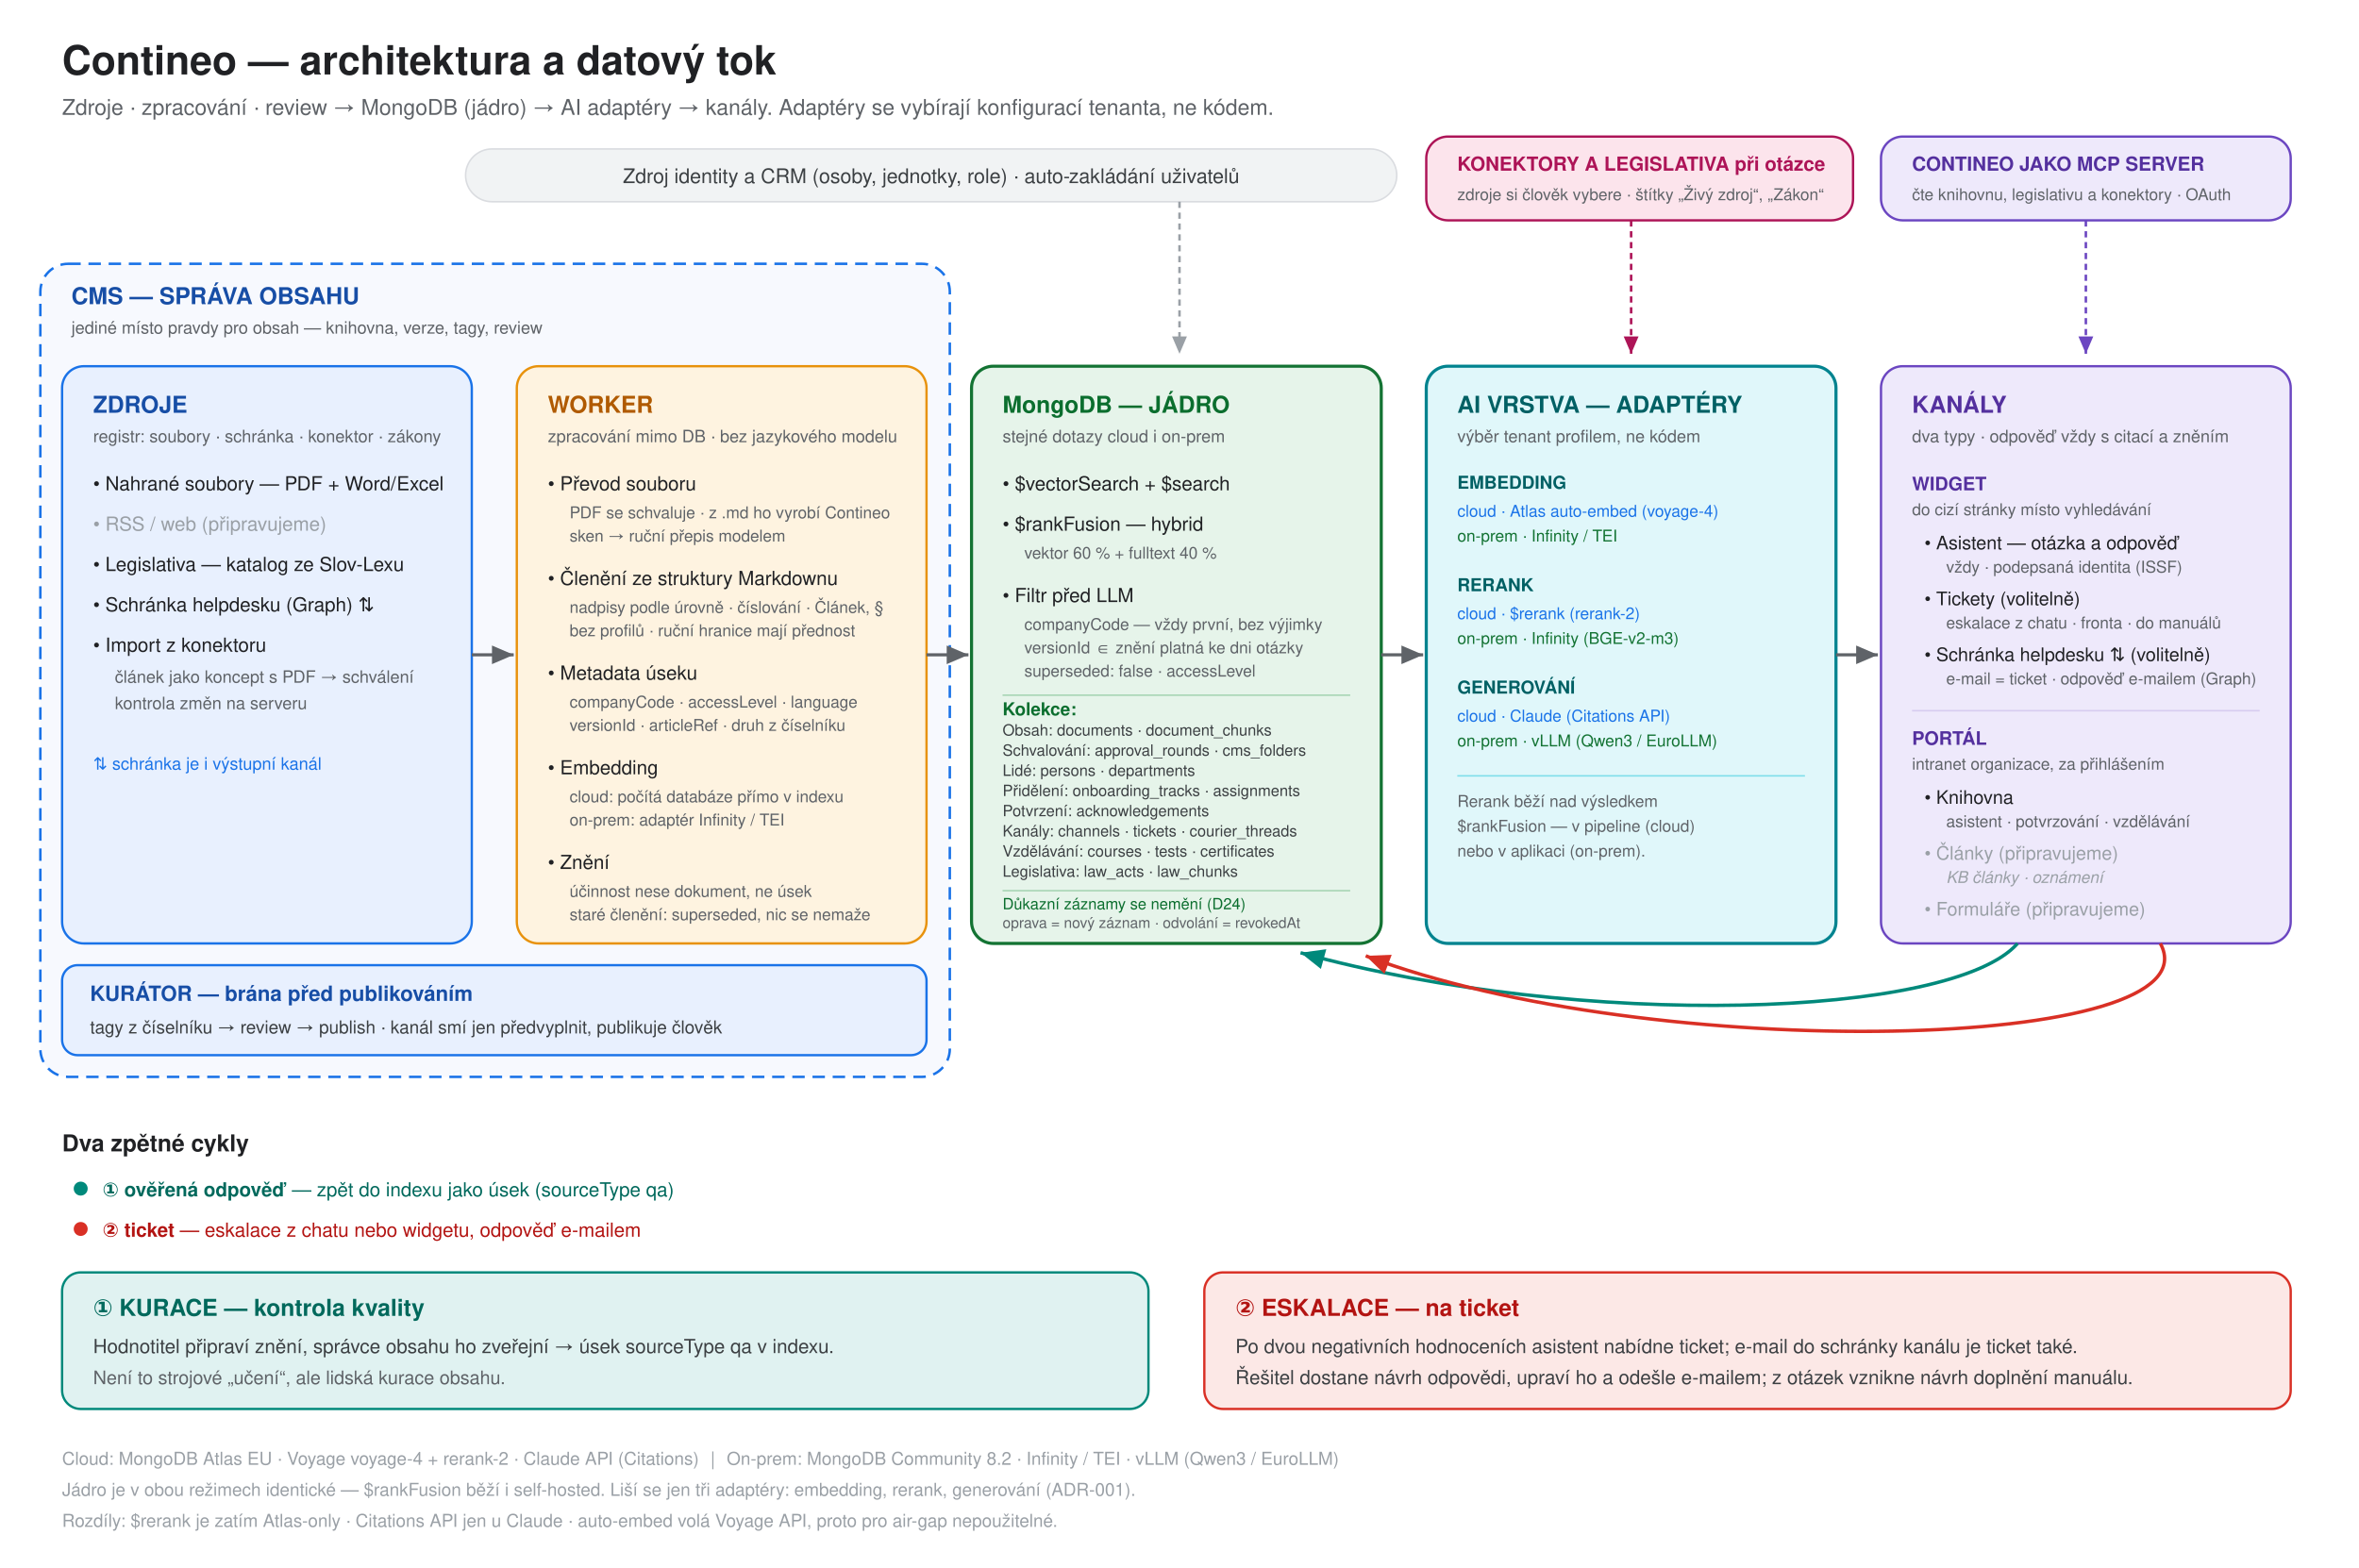
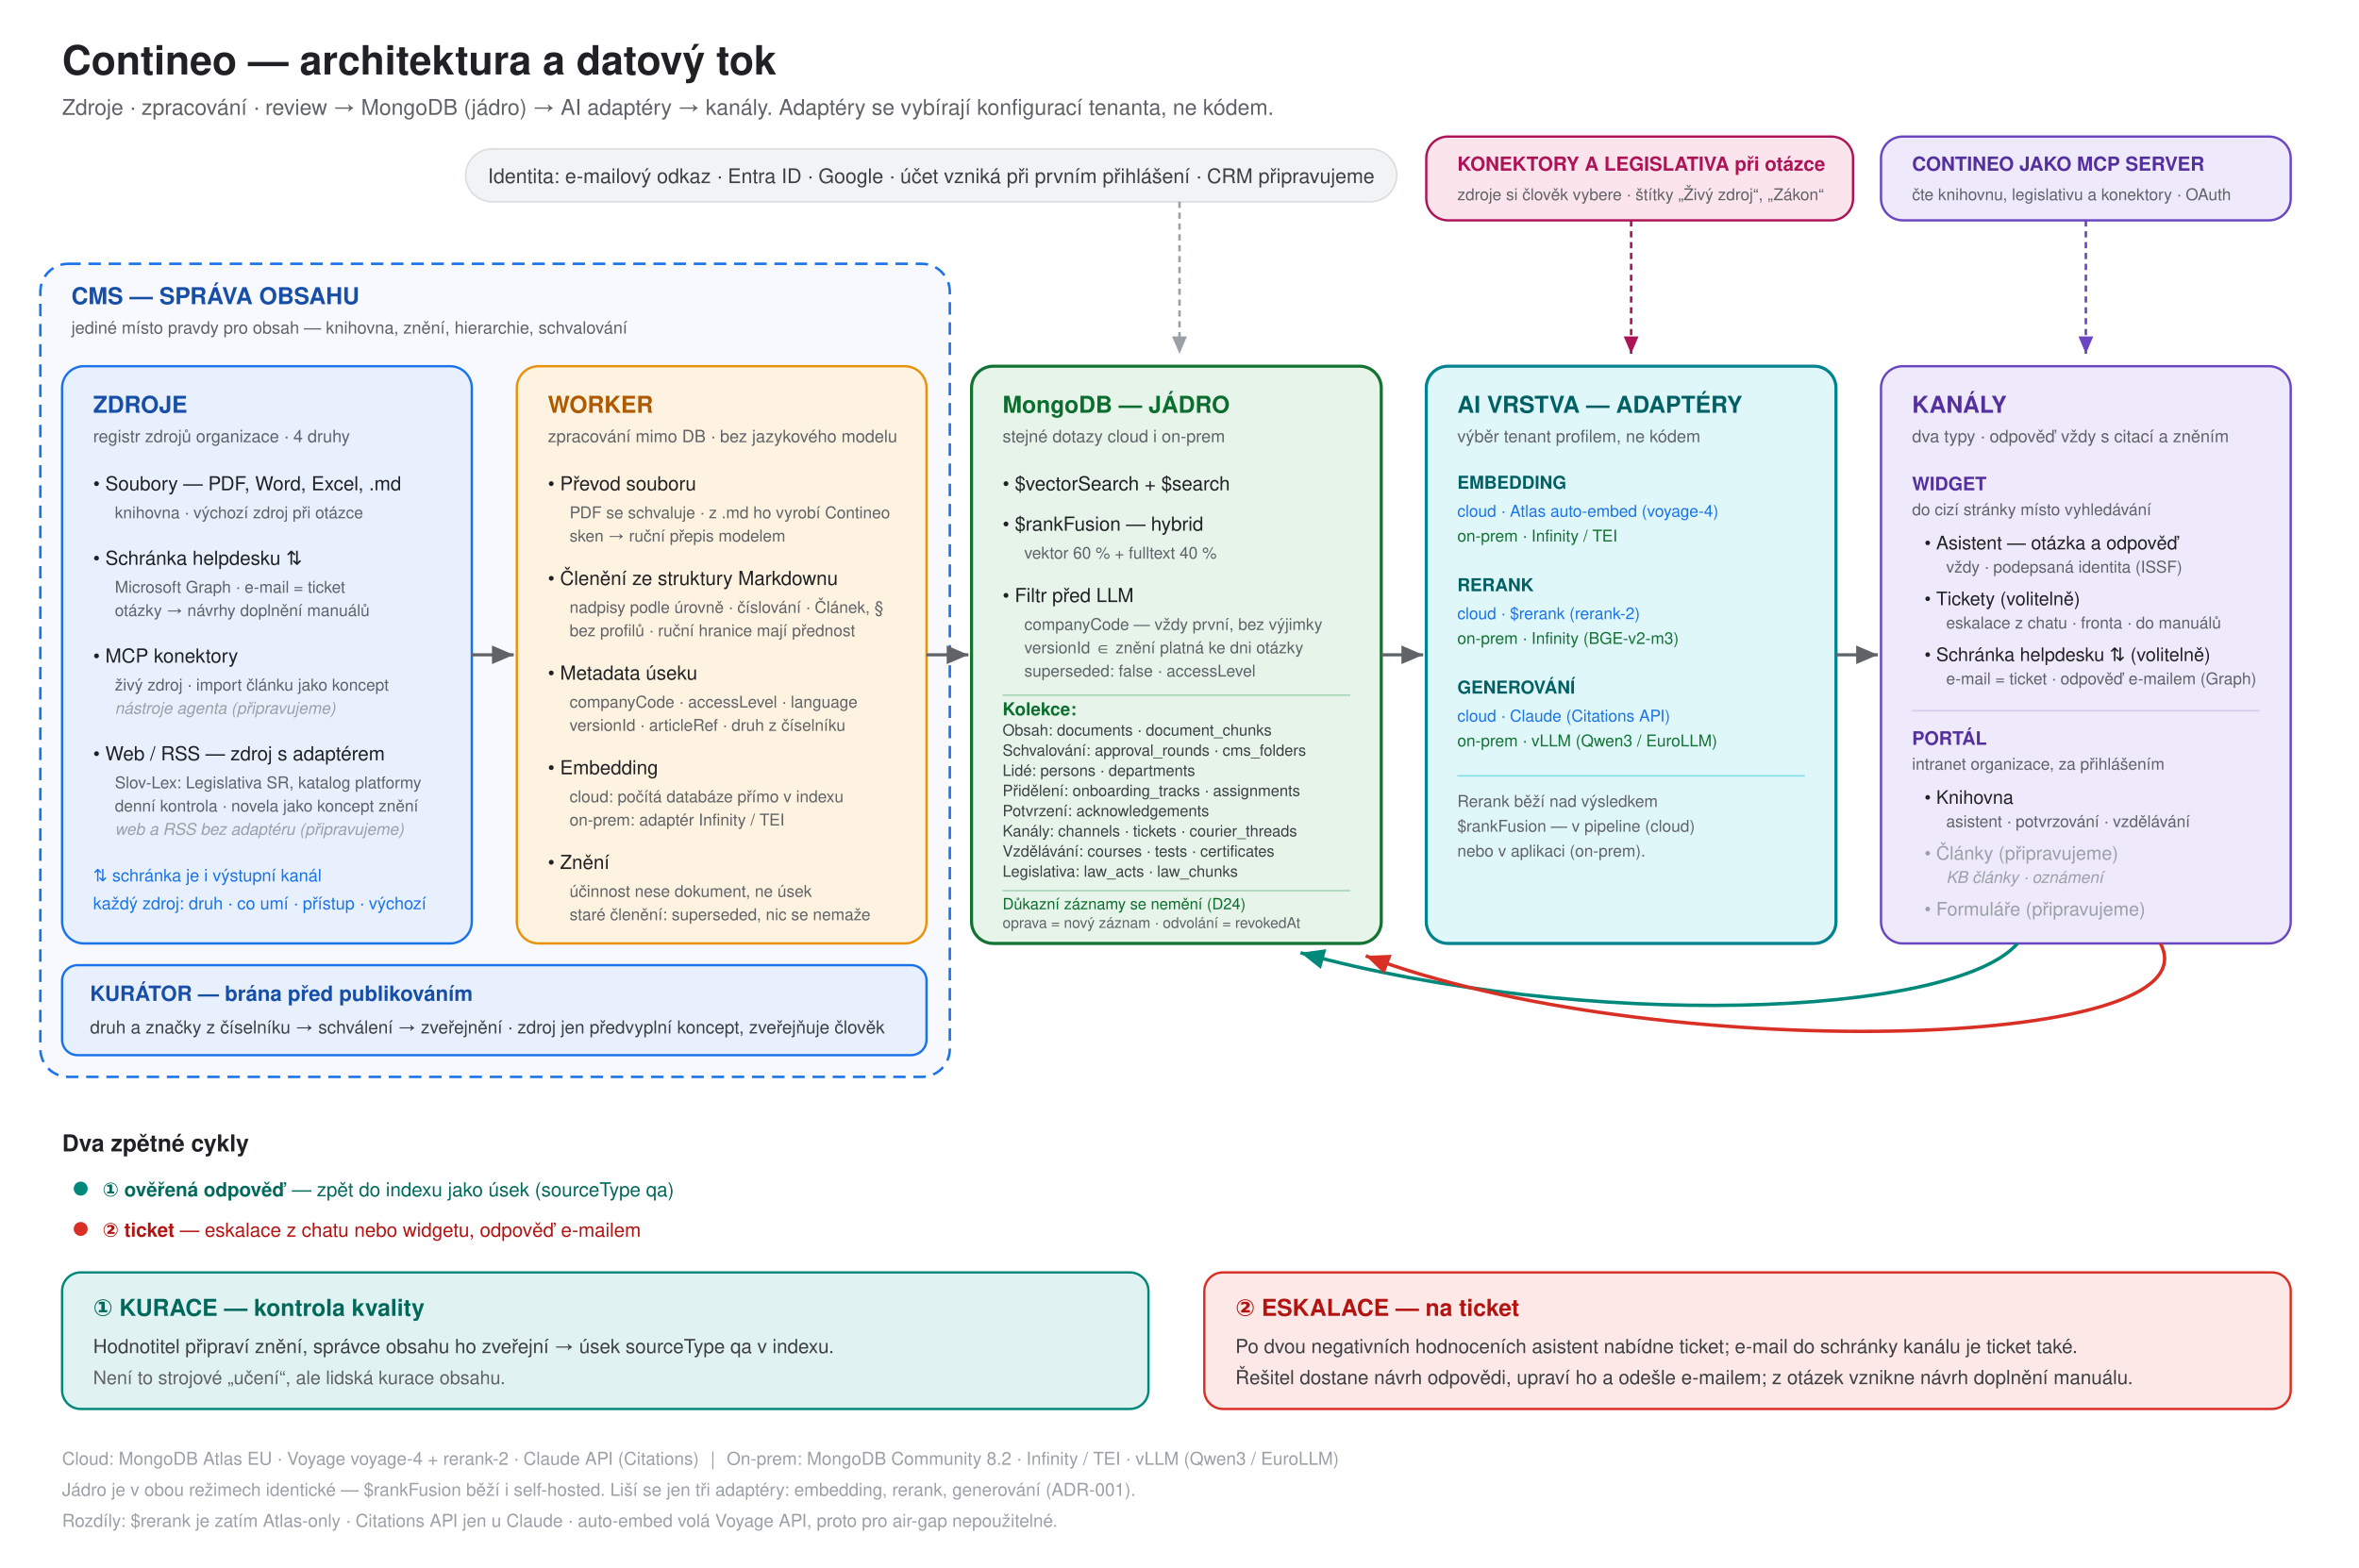
<svg xmlns="http://www.w3.org/2000/svg" viewBox="0 0 1520 1010" font-family="Helvetica Neue, Helvetica, Arial, sans-serif">
  <defs>
    <marker id="arrow" markerWidth="10" markerHeight="10" refX="7" refY="3" orient="auto" markerUnits="strokeWidth">
      <path d="M0,0 L7,3 L0,6 Z" fill="#5f6368" />
    </marker>
    <marker id="arrowTeal" markerWidth="10" markerHeight="10" refX="7" refY="3" orient="auto" markerUnits="strokeWidth">
      <path d="M0,0 L7,3 L0,6 Z" fill="#00897B" />
    </marker>
    <marker id="arrowRed" markerWidth="10" markerHeight="10" refX="7" refY="3" orient="auto" markerUnits="strokeWidth">
      <path d="M0,0 L7,3 L0,6 Z" fill="#D93025" />
    </marker>
    <marker id="arrowGray" markerWidth="10" markerHeight="10" refX="7" refY="3" orient="auto" markerUnits="strokeWidth">
      <path d="M0,0 L7,3 L0,6 Z" fill="#9aa0a6" />
    </marker>
    <marker id="arrowPink" markerWidth="10" markerHeight="10" refX="7" refY="3" orient="auto" markerUnits="strokeWidth">
      <path d="M0,0 L7,3 L0,6 Z" fill="#AD1457" />
    </marker>
    <marker id="arrowVio" markerWidth="10" markerHeight="10" refX="7" refY="3" orient="auto" markerUnits="strokeWidth">
      <path d="M0,0 L7,3 L0,6 Z" fill="#6B46C1" />
    </marker>
  </defs>
  <text x="40" y="48" font-size="26" font-weight="700" fill="#202124">Contineo — architektura a datový tok</text>
  <text x="40" y="74" font-size="14" fill="#5f6368">Zdroje · zpracování · review → MongoDB (jádro) → AI adaptéry → kanály. Adaptéry se vybírají konfigurací tenanta, ne kódem.</text>
  <rect x="300" y="96" width="600" height="34" rx="17" fill="#F1F3F4" stroke="#dadce0" />
-   <text x="600" y="118" font-size="13" fill="#3c4043" text-anchor="middle">Zdroj identity a CRM (osoby, jednotky, role) · auto-zakládání uživatelů</text>
+   <text x="600" y="118" font-size="13" fill="#3c4043" text-anchor="middle" textLength="573" lengthAdjust="spacingAndGlyphs">Identita: e-mailový odkaz · Entra ID · Google · účet vzniká při prvním přihlášení · CRM připravujeme</text>
  <path d="M760,130 L760,228" stroke="#9aa0a6" stroke-width="1.6" stroke-dasharray="4 3" marker-end="url(#arrowGray)" />
  <rect x="919" y="88" width="275" height="54" rx="14" fill="#FCE4EC" stroke="#AD1457" stroke-width="1.5" />
  <rect x="1212" y="88" width="264" height="54" rx="14" fill="#EEE9FB" stroke="#6B46C1" stroke-width="1.5" />
  <text x="1232" y="110" font-size="12.5" font-weight="700" fill="#54309E" textLength="190" lengthAdjust="spacingAndGlyphs">CONTINEO JAKO MCP SERVER</text>
  <text x="1232" y="129" font-size="10.5" fill="#5f6368" textLength="209" lengthAdjust="spacingAndGlyphs">čte knihovnu, legislativu a konektory · OAuth</text>
  <path d="M1344,142 L1344,228" stroke="#6B46C1" stroke-width="1.6" stroke-dasharray="4 3" marker-end="url(#arrowVio)" />
  <text x="939" y="110" font-size="12.5" font-weight="700" fill="#AD1457" textLength="236" lengthAdjust="spacingAndGlyphs">KONEKTORY A LEGISLATIVA při otázce</text>
  <text x="939" y="129" font-size="10.5" fill="#5f6368" textLength="241" lengthAdjust="spacingAndGlyphs">zdroje si člověk vybere · štítky „Živý zdroj“, „Zákon“</text>
  <path d="M1051,142 L1051,228" stroke="#AD1457" stroke-width="1.6" stroke-dasharray="4 3" marker-end="url(#arrowPink)" />
  <rect x="26" y="170" width="586" height="524" rx="18" fill="#F7F9FE" stroke="#1A73E8" stroke-width="1.6" stroke-dasharray="8 5" />
  <text x="46" y="196" font-size="15" font-weight="700" fill="#174EA6" textLength="186" lengthAdjust="spacingAndGlyphs">CMS — SPRÁVA OBSAHU</text>
-   <text x="46" y="215" font-size="11" fill="#5f6368" textLength="307" lengthAdjust="spacingAndGlyphs">jediné místo pravdy pro obsah — knihovna, verze, tagy, review</text>
+   <text x="46" y="215" font-size="11" fill="#5f6368" textLength="360" lengthAdjust="spacingAndGlyphs">jediné místo pravdy pro obsah — knihovna, znění, hierarchie, schvalování</text>
  <rect x="40" y="236" width="264" height="372" rx="14" fill="#E8F0FE" stroke="#1A73E8" stroke-width="1.5" />
-   <text x="60" y="266" font-size="15" font-weight="700" fill="#174EA6" textLength="61" lengthAdjust="spacingAndGlyphs">ZDROJE</text>
-   <text x="60" y="285" font-size="11" fill="#5f6368" textLength="227" lengthAdjust="spacingAndGlyphs">registr: soubory · schránka · konektor · zákony</text>
+   <text x="60" y="266" font-size="15" font-weight="700" fill="#174EA6">ZDROJE</text>
+   <text x="60" y="285" font-size="11" fill="#5f6368" textLength="167" lengthAdjust="spacingAndGlyphs">registr zdrojů organizace · 4 druhy</text>
  <g font-size="12.5" fill="#202124">
-     <text x="60" y="316" textLength="226" lengthAdjust="spacingAndGlyphs">• Nahrané soubory — PDF + Word/Excel</text>
-     <text x="60" y="342" fill="#9aa0a6" textLength="150" lengthAdjust="spacingAndGlyphs">• RSS / web (připravujeme)</text>
-     <text x="60" y="368" textLength="203" lengthAdjust="spacingAndGlyphs">• Legislativa — katalog ze Slov-Lexu</text>
-     <text x="60" y="394" textLength="182" lengthAdjust="spacingAndGlyphs">• Schránka helpdesku (Graph) ⇅</text>
-     <text x="60" y="420" textLength="113" lengthAdjust="spacingAndGlyphs">• Import z konektoru</text>
-     <text x="74" y="440" font-size="11" fill="#5f6368" textLength="194" lengthAdjust="spacingAndGlyphs">článek jako koncept s PDF → schválení</text>
-     <text x="74" y="457" font-size="11" fill="#5f6368" textLength="124" lengthAdjust="spacingAndGlyphs">kontrola změn na serveru</text>
+     <text x="60" y="316" textLength="199" lengthAdjust="spacingAndGlyphs">• Soubory — PDF, Word, Excel, .md</text>
+     <text x="74" y="334" font-size="10.5" fill="#5f6368" textLength="161" lengthAdjust="spacingAndGlyphs">knihovna · výchozí zdroj při otázce</text>
+     <text x="60" y="364" textLength="138" lengthAdjust="spacingAndGlyphs">• Schránka helpdesku ⇅</text>
+     <text x="74" y="382" font-size="10.5" fill="#5f6368" textLength="152" lengthAdjust="spacingAndGlyphs">Microsoft Graph · e-mail = ticket</text>
+     <text x="74" y="397" font-size="10.5" fill="#5f6368" textLength="165" lengthAdjust="spacingAndGlyphs">otázky → návrhy doplnění manuálů</text>
+     <text x="60" y="427" textLength="95" lengthAdjust="spacingAndGlyphs">• MCP konektory</text>
+     <text x="74" y="445" font-size="10.5" fill="#5f6368" textLength="180" lengthAdjust="spacingAndGlyphs">živý zdroj · import článku jako koncept</text>
+     <text x="74" y="460" font-size="10.5" fill="#9aa0a6" font-style="italic" textLength="141" lengthAdjust="spacingAndGlyphs">nástroje agenta (připravujeme)</text>
+     <text x="60" y="490" textLength="189" lengthAdjust="spacingAndGlyphs">• Web / RSS — zdroj s adaptérem</text>
+     <text x="74" y="508" font-size="10.5" fill="#5f6368" textLength="201" lengthAdjust="spacingAndGlyphs">Slov-Lex: Legislativa SR, katalog platformy</text>
+     <text x="74" y="523" font-size="10.5" fill="#5f6368" textLength="197" lengthAdjust="spacingAndGlyphs">denní kontrola · novela jako koncept znění</text>
+     <text x="74" y="538" font-size="10.5" fill="#9aa0a6" font-style="italic" textLength="185" lengthAdjust="spacingAndGlyphs">web a RSS bez adaptéru (připravujeme)</text>
  </g>
-   <text x="60" y="496" font-size="11" fill="#1A73E8" textLength="149" lengthAdjust="spacingAndGlyphs">⇅ schránka je i výstupní kanál</text>
+   <text x="60" y="568" font-size="11" fill="#1A73E8" textLength="149" lengthAdjust="spacingAndGlyphs">⇅ schránka je i výstupní kanál</text>
+   <text x="60" y="586" font-size="11" fill="#1A73E8" textLength="217" lengthAdjust="spacingAndGlyphs">každý zdroj: druh · co umí · přístup · výchozí</text>
  <rect x="333" y="236" width="264" height="372" rx="14" fill="#FEF3E0" stroke="#E8920C" stroke-width="1.5" />
  <text x="353" y="266" font-size="15" font-weight="700" fill="#B05A00" textLength="68" lengthAdjust="spacingAndGlyphs">WORKER</text>
  <text x="353" y="285" font-size="11" fill="#5f6368" textLength="227" lengthAdjust="spacingAndGlyphs">zpracování mimo DB · bez jazykového modelu</text>
  <g font-size="12.5" fill="#202124">
    <text x="353" y="316" textLength="97" lengthAdjust="spacingAndGlyphs">• Převod souboru</text>
    <text x="367" y="334" font-size="10.5" fill="#5f6368" textLength="207" lengthAdjust="spacingAndGlyphs">PDF se schvaluje · z .md ho vyrobí Contineo</text>
    <text x="367" y="349" font-size="10.5" fill="#5f6368" textLength="140" lengthAdjust="spacingAndGlyphs">sken → ruční přepis modelem</text>
    <text x="353" y="377" textLength="188" lengthAdjust="spacingAndGlyphs">• Členění ze struktury Markdownu</text>
    <text x="367" y="395" font-size="10.5" fill="#5f6368" textLength="203" lengthAdjust="spacingAndGlyphs">nadpisy podle úrovně · číslování · Článek, §</text>
    <text x="367" y="410" font-size="10.5" fill="#5f6368" textLength="185" lengthAdjust="spacingAndGlyphs">bez profilů · ruční hranice mají přednost</text>
    <text x="353" y="438" textLength="98" lengthAdjust="spacingAndGlyphs">• Metadata úseku</text>
    <text x="367" y="456" font-size="10.5" fill="#5f6368" textLength="187" lengthAdjust="spacingAndGlyphs">companyCode · accessLevel · language</text>
    <text x="367" y="471" font-size="10.5" fill="#5f6368" textLength="178" lengthAdjust="spacingAndGlyphs">versionId · articleRef · druh z číselníku</text>
    <text x="353" y="499" textLength="72" lengthAdjust="spacingAndGlyphs">• Embedding</text>
    <text x="367" y="517" font-size="10.5" fill="#5f6368" textLength="180" lengthAdjust="spacingAndGlyphs">cloud: počítá databáze přímo v indexu</text>
    <text x="367" y="532" font-size="10.5" fill="#5f6368" textLength="140" lengthAdjust="spacingAndGlyphs">on-prem: adaptér Infinity / TEI</text>
    <text x="353" y="560" textLength="39" lengthAdjust="spacingAndGlyphs">• Znění</text>
    <text x="367" y="578" font-size="10.5" fill="#5f6368" textLength="158" lengthAdjust="spacingAndGlyphs">účinnost nese dokument, ne úsek</text>
    <text x="367" y="593" font-size="10.5" fill="#5f6368" textLength="194" lengthAdjust="spacingAndGlyphs">staré členění: superseded, nic se nemaže</text>
  </g>
  <rect x="40" y="622" width="557" height="58" rx="10" fill="#E8F0FE" stroke="#1A73E8" stroke-width="1.5" />
  <text x="58" y="645" font-size="13.5" font-weight="700" fill="#174EA6" textLength="248" lengthAdjust="spacingAndGlyphs">KURÁTOR — brána před publikováním</text>
-   <text x="58" y="666" font-size="11.5" fill="#3c4043" textLength="410" lengthAdjust="spacingAndGlyphs">tagy z číselníku → review → publish · kanál smí jen předvyplnit, publikuje člověk</text>
+   <text x="58" y="666" font-size="11.5" fill="#3c4043" textLength="513" lengthAdjust="spacingAndGlyphs">druh a značky z číselníku → schválení → zveřejnění · zdroj jen předvyplní koncept, zveřejňuje člověk</text>
  <rect x="626" y="236" width="264" height="372" rx="14" fill="#E6F4EA" stroke="#137333" stroke-width="2" />
  <text x="646" y="266" font-size="15" font-weight="700" fill="#0B6E2E" textLength="147" lengthAdjust="spacingAndGlyphs">MongoDB — JÁDRO</text>
  <text x="646" y="285" font-size="11" fill="#5f6368" textLength="146" lengthAdjust="spacingAndGlyphs">stejné dotazy cloud i on-prem</text>
  <g font-size="12.5" fill="#202124">
    <text x="646" y="316" textLength="148" lengthAdjust="spacingAndGlyphs">• $vectorSearch + $search</text>
    <text x="646" y="342" textLength="131" lengthAdjust="spacingAndGlyphs">• $rankFusion — hybrid</text>
    <text x="660" y="360" font-size="10.5" fill="#5f6368" textLength="129" lengthAdjust="spacingAndGlyphs">vektor 60 % + fulltext 40 %</text>
    <text x="646" y="388" textLength="86" lengthAdjust="spacingAndGlyphs">• Filtr před LLM</text>
    <text x="660" y="406" font-size="10.5" fill="#5f6368" textLength="194" lengthAdjust="spacingAndGlyphs">companyCode — vždy první, bez výjimky</text>
    <text x="660" y="421" font-size="10.5" fill="#5f6368" textLength="176" lengthAdjust="spacingAndGlyphs">versionId ∈ znění platná ke dni otázky</text>
    <text x="660" y="436" font-size="10.5" fill="#5f6368" textLength="150" lengthAdjust="spacingAndGlyphs">superseded: false · accessLevel</text>
  </g>
  <line x1="646" y1="448" x2="870" y2="448" stroke="#A8D5B5" stroke-width="1" />
  <text x="646" y="461" font-size="11.5" fill="#0B6E2E" font-weight="600" textLength="48" lengthAdjust="spacingAndGlyphs">Kolekce:</text>
  <text x="646" y="474" font-size="10" fill="#3c4043" textLength="176" lengthAdjust="spacingAndGlyphs">Obsah: documents · document_chunks</text>
  <text x="646" y="487" font-size="10" fill="#3c4043" textLength="197" lengthAdjust="spacingAndGlyphs">Schvalování: approval_rounds · cms_folders</text>
  <text x="646" y="500" font-size="10" fill="#3c4043" textLength="126" lengthAdjust="spacingAndGlyphs">Lidé: persons · departments</text>
  <text x="646" y="513" font-size="10" fill="#3c4043" textLength="192" lengthAdjust="spacingAndGlyphs">Přidělení: onboarding_tracks · assignments</text>
  <text x="646" y="526" font-size="10" fill="#3c4043" textLength="134" lengthAdjust="spacingAndGlyphs">Potvrzení: acknowledgements</text>
  <text x="646" y="539" font-size="10" fill="#3c4043" textLength="191" lengthAdjust="spacingAndGlyphs">Kanály: channels · tickets · courier_threads</text>
  <text x="646" y="552" font-size="10" fill="#3c4043" textLength="176" lengthAdjust="spacingAndGlyphs">Vzdělávání: courses · tests · certificates</text>
  <text x="646" y="565" font-size="10" fill="#3c4043" textLength="153" lengthAdjust="spacingAndGlyphs">Legislativa: law_acts · law_chunks</text>
  <line x1="646" y1="574" x2="870" y2="574" stroke="#A8D5B5" stroke-width="1" />
  <text x="646" y="586" font-size="10" fill="#0B6E2E" textLength="153" lengthAdjust="spacingAndGlyphs">Důkazní záznamy se nemění (D24)</text>
  <text x="646" y="598" font-size="9.5" fill="#5f6368" textLength="194" lengthAdjust="spacingAndGlyphs">oprava = nový záznam · odvolání = revokedAt</text>
  <rect x="919" y="236" width="264" height="372" rx="14" fill="#E0F7FA" stroke="#00838F" stroke-width="2" />
  <text x="939" y="266" font-size="15" font-weight="700" fill="#006064" textLength="181" lengthAdjust="spacingAndGlyphs">AI VRSTVA — ADAPTÉRY</text>
  <text x="939" y="285" font-size="11" fill="#5f6368" textLength="159" lengthAdjust="spacingAndGlyphs">výběr tenant profilem, ne kódem</text>
  <text x="939" y="315" font-size="11.5" font-weight="700" fill="#006064" textLength="71" lengthAdjust="spacingAndGlyphs">EMBEDDING</text>
  <text x="939" y="333" font-size="10.5" fill="#1A73E8" textLength="171" lengthAdjust="spacingAndGlyphs">cloud · Atlas auto-embed (voyage-4)</text>
  <text x="939" y="349" font-size="10.5" fill="#137333" textLength="104" lengthAdjust="spacingAndGlyphs">on-prem · Infinity / TEI</text>
  <text x="939" y="381" font-size="11.5" font-weight="700" fill="#006064" textLength="49" lengthAdjust="spacingAndGlyphs">RERANK</text>
  <text x="939" y="399" font-size="10.5" fill="#1A73E8" textLength="118" lengthAdjust="spacingAndGlyphs">cloud · $rerank (rerank-2)</text>
  <text x="939" y="415" font-size="10.5" fill="#137333" textLength="144" lengthAdjust="spacingAndGlyphs">on-prem · Infinity (BGE-v2-m3)</text>
  <text x="939" y="447" font-size="11.5" font-weight="700" fill="#006064" textLength="76" lengthAdjust="spacingAndGlyphs">GENEROVÁNÍ</text>
  <text x="939" y="465" font-size="10.5" fill="#1A73E8" textLength="137" lengthAdjust="spacingAndGlyphs">cloud · Claude (Citations API)</text>
  <text x="939" y="481" font-size="10.5" fill="#137333" textLength="168" lengthAdjust="spacingAndGlyphs">on-prem · vLLM (Qwen3 / EuroLLM)</text>
  <line x1="939" y1="500" x2="1163" y2="500" stroke="#80DEEA" stroke-width="1" />
  <text x="939" y="520" font-size="10.5" fill="#5f6368" textLength="129" lengthAdjust="spacingAndGlyphs">Rerank běží nad výsledkem</text>
  <text x="939" y="536" font-size="10.5" fill="#5f6368" textLength="153" lengthAdjust="spacingAndGlyphs">$rankFusion — v pipeline (cloud)</text>
  <text x="939" y="552" font-size="10.5" fill="#5f6368" textLength="122" lengthAdjust="spacingAndGlyphs">nebo v aplikaci (on-prem).</text>
  <rect x="1212" y="236" width="264" height="372" rx="14" fill="#EEE9FB" stroke="#6B46C1" stroke-width="1.5" />
  <text x="1232" y="266" font-size="15" font-weight="700" fill="#54309E" textLength="60" lengthAdjust="spacingAndGlyphs">KANÁLY</text>
  <text x="1232" y="285" font-size="11" fill="#5f6368" textLength="206" lengthAdjust="spacingAndGlyphs">dva typy · odpověď vždy s citací a zněním</text>
  <text x="1232" y="316" font-size="12" font-weight="700" fill="#54309E" textLength="48" lengthAdjust="spacingAndGlyphs">WIDGET</text>
  <text x="1232" y="332" font-size="10.5" fill="#5f6368" textLength="155" lengthAdjust="spacingAndGlyphs">do cizí stránky místo vyhledávání</text>
  <text x="1240" y="354" font-size="12" fill="#202124" textLength="166" lengthAdjust="spacingAndGlyphs">• Asistent — otázka a odpověď</text>
  <text x="1254" y="369" font-size="10.5" fill="#5f6368" textLength="151" lengthAdjust="spacingAndGlyphs">vždy · podepsaná identita (ISSF)</text>
  <text x="1240" y="390" font-size="12" fill="#202124" textLength="100" lengthAdjust="spacingAndGlyphs">• Tickety (volitelně)</text>
  <text x="1254" y="405" font-size="10.5" fill="#5f6368" textLength="178" lengthAdjust="spacingAndGlyphs">eskalace z chatu · fronta · do manuálů</text>
  <text x="1240" y="426" font-size="12" fill="#202124" textLength="186" lengthAdjust="spacingAndGlyphs">• Schránka helpdesku ⇅ (volitelně)</text>
  <text x="1254" y="441" font-size="10.5" fill="#5f6368" textLength="201" lengthAdjust="spacingAndGlyphs">e-mail = ticket · odpověď e-mailem (Graph)</text>
  <line x1="1232" y1="458" x2="1456" y2="458" stroke="#D7CCF0" stroke-width="1" />
  <text x="1232" y="480" font-size="12" font-weight="700" fill="#54309E" textLength="48" lengthAdjust="spacingAndGlyphs">PORTÁL</text>
  <text x="1232" y="496" font-size="10.5" fill="#5f6368" textLength="163" lengthAdjust="spacingAndGlyphs">intranet organizace, za přihlášením</text>
  <text x="1240" y="518" font-size="12" fill="#202124" textLength="58" lengthAdjust="spacingAndGlyphs">• Knihovna</text>
  <text x="1254" y="533" font-size="10.5" fill="#5f6368" textLength="158" lengthAdjust="spacingAndGlyphs">asistent · potvrzování · vzdělávání</text>
  <text x="1240" y="554" font-size="12" fill="#9aa0a6" textLength="124" lengthAdjust="spacingAndGlyphs">• Články (připravujeme)</text>
  <text x="1254" y="569" font-size="10.5" fill="#9aa0a6" font-style="italic" textLength="100" lengthAdjust="spacingAndGlyphs">KB články · oznámení</text>
  <text x="1240" y="590" font-size="12" fill="#9aa0a6" textLength="141" lengthAdjust="spacingAndGlyphs">• Formuláře (připravujeme)</text>
  <path d="M304,422 L331,422" stroke="#5f6368" stroke-width="2" marker-end="url(#arrow)" />
  <path d="M597,422 L624,422" stroke="#5f6368" stroke-width="2" marker-end="url(#arrow)" />
  <path d="M890,422 L917,422" stroke="#5f6368" stroke-width="2" marker-end="url(#arrow)" />
  <path d="M1183,422 L1210,422" stroke="#5f6368" stroke-width="2" marker-end="url(#arrow)" />
  <path d="M1300,608 C1258,656 1020,664 838,614" fill="none" stroke="#00897B" stroke-width="2.2" marker-end="url(#arrowTeal)" />
  <path d="M1392,608 C1430,678 1064,686 880,616" fill="none" stroke="#D93025" stroke-width="2.2" marker-end="url(#arrowRed)" />
  <text x="40" y="742" font-size="15" font-weight="700" fill="#202124">Dva zpětné cykly</text>
  <circle cx="52" cy="766" r="4.5" fill="#00897B" />
  <text x="66" y="771" font-size="12.5" fill="#00695C">
    <tspan font-weight="700">① ověřená odpověď</tspan> — zpět do indexu jako úsek (sourceType qa)</text>
  <circle cx="52" cy="792" r="4.5" fill="#D93025" />
  <text x="66" y="797" font-size="12.5" fill="#B31412">
    <tspan font-weight="700">② ticket</tspan> — eskalace z chatu nebo widgetu, odpověď e-mailem</text>
  <rect x="40" y="820" width="700" height="88" rx="12" fill="#E0F2F1" stroke="#00897B" stroke-width="1.5" />
  <text x="60" y="848" font-size="15" font-weight="700" fill="#00695C" textLength="216" lengthAdjust="spacingAndGlyphs">① KURACE — kontrola kvality</text>
  <text x="60" y="872" font-size="12.5" fill="#3c4043" textLength="480" lengthAdjust="spacingAndGlyphs">Hodnotitel připraví znění, správce obsahu ho zveřejní → úsek sourceType qa v indexu.</text>
  <text x="60" y="892" font-size="12" fill="#5f6368" textLength="269" lengthAdjust="spacingAndGlyphs">Není to strojové „učení“, ale lidská kurace obsahu.</text>
  <rect x="776" y="820" width="700" height="88" rx="12" fill="#FCE8E6" stroke="#D93025" stroke-width="1.5" />
  <text x="796" y="848" font-size="15" font-weight="700" fill="#B31412" textLength="185" lengthAdjust="spacingAndGlyphs">② ESKALACE — na ticket</text>
  <text x="796" y="872" font-size="12.5" fill="#3c4043" textLength="551" lengthAdjust="spacingAndGlyphs">Po dvou negativních hodnoceních asistent nabídne ticket; e-mail do schránky kanálu je ticket také.</text>
  <text x="796" y="892" font-size="12.5" fill="#3c4043" textLength="581" lengthAdjust="spacingAndGlyphs">Řešitel dostane návrh odpovědi, upraví ho a odešle e-mailem; z otázek vznikne návrh doplnění manuálu.</text>
  <text x="40" y="944" font-size="11.5" fill="#9aa0a6">Cloud: MongoDB Atlas EU · Voyage voyage-4 + rerank-2 · Claude API (Citations)  │  On-prem: MongoDB Community 8.2 · Infinity / TEI · vLLM (Qwen3 / EuroLLM)</text>
  <text x="40" y="964" font-size="11.5" fill="#9aa0a6">Jádro je v obou režimech identické — $rankFusion běží i self-hosted. Liší se jen tři adaptéry: embedding, rerank, generování (ADR-001).</text>
  <text x="40" y="984" font-size="11.5" fill="#9aa0a6">Rozdíly: $rerank je zatím Atlas-only · Citations API jen u Claude · auto-embed volá Voyage API, proto pro air-gap nepoužitelné.</text>
</svg>
